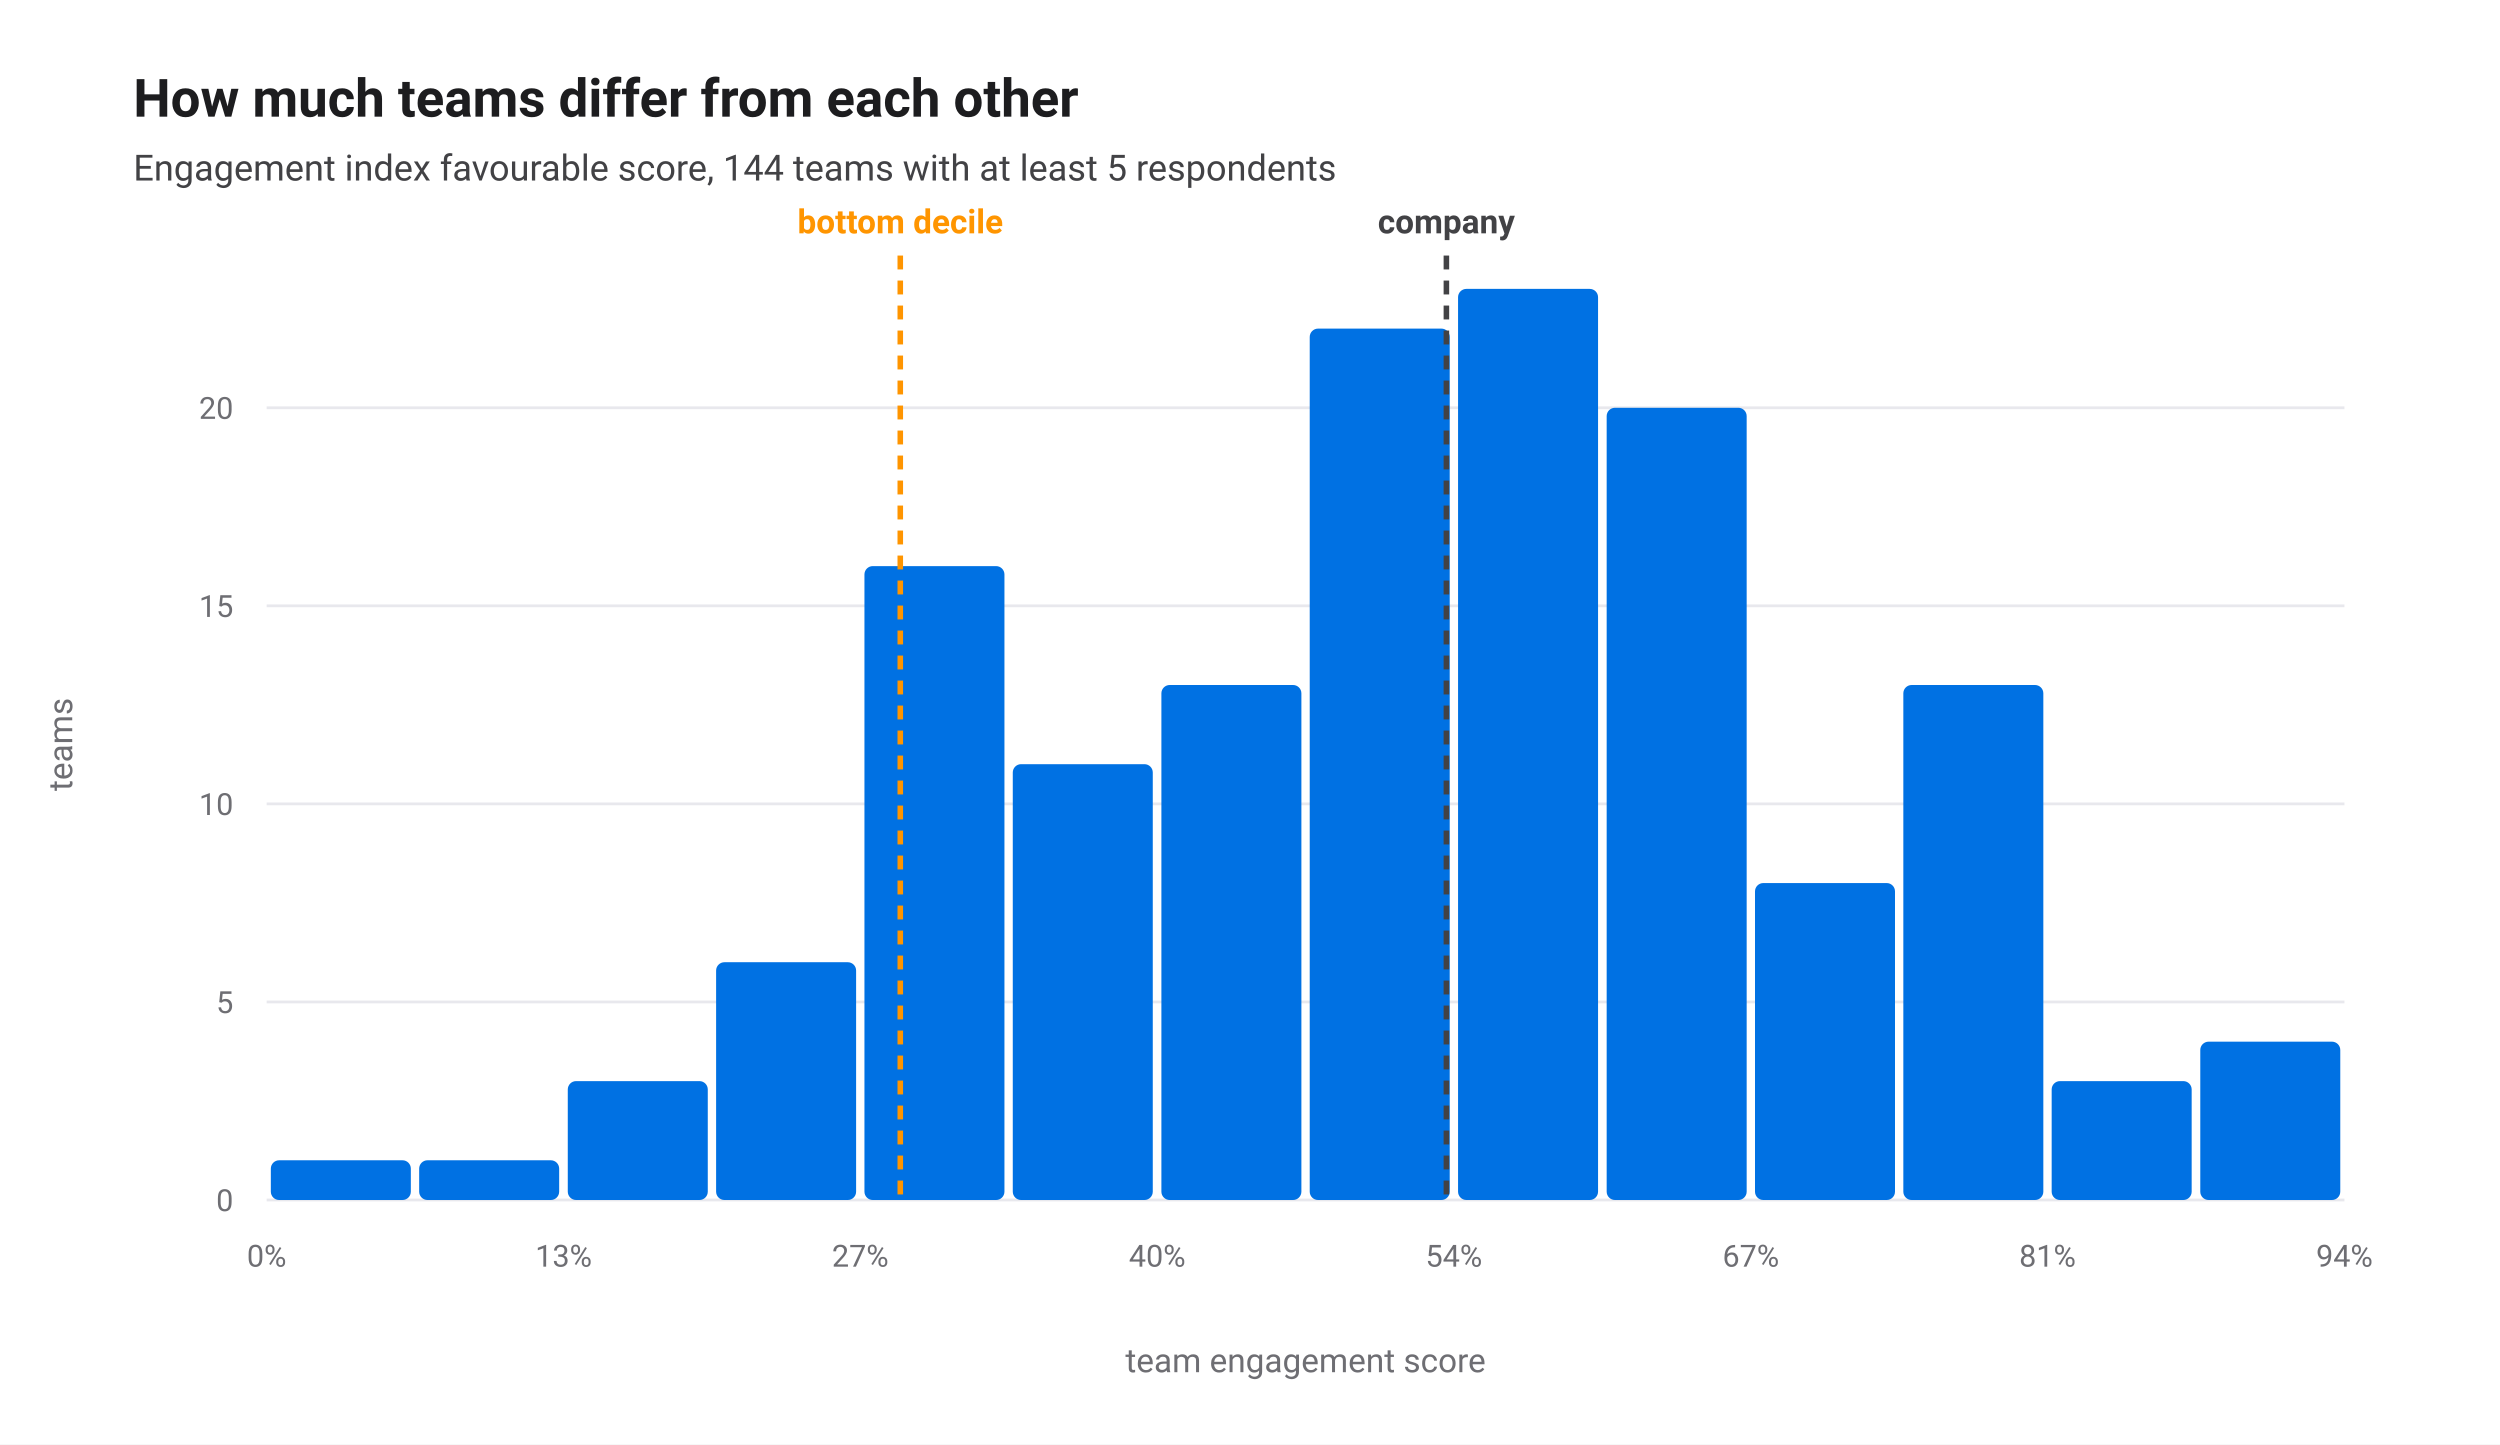
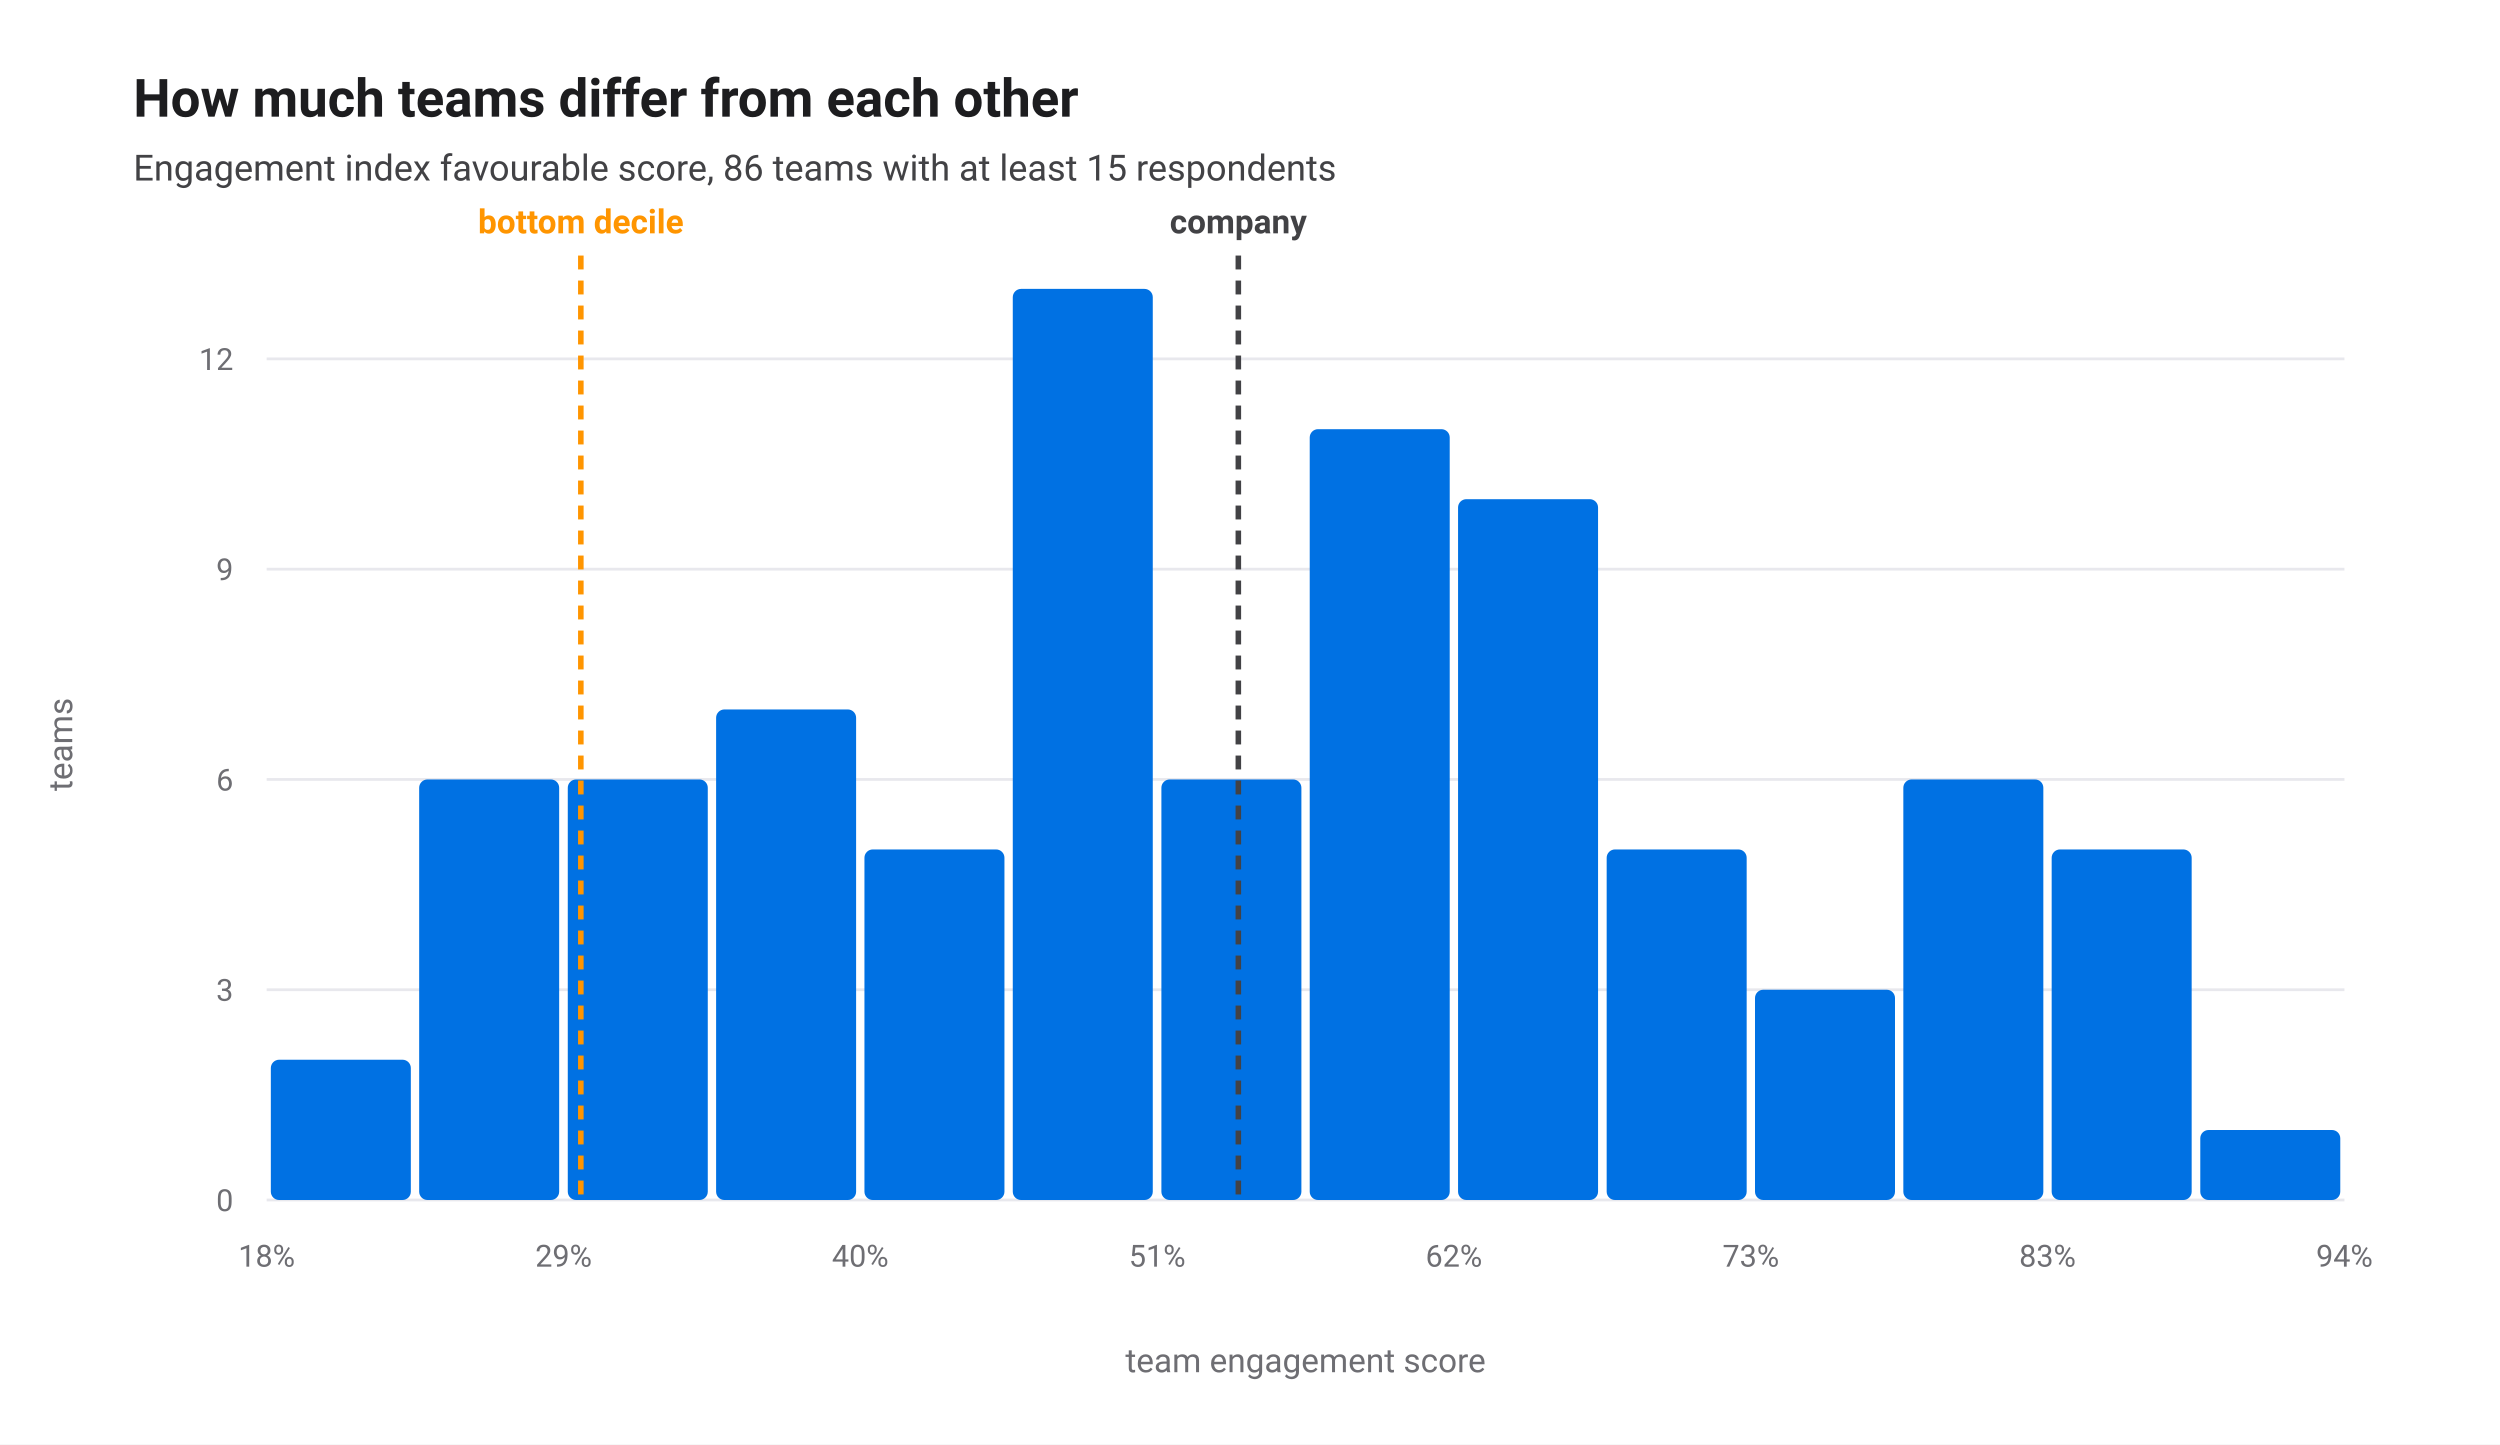
<svg xmlns="http://www.w3.org/2000/svg" viewBox="0 0 900 520" width="900" height="520" role="img">
  <rect width="900" height="520" fill="#ffffff" />
  <text x="48.0" y="42.0" font-family="-apple-system, BlinkMacSystemFont, 'SF Pro Text', 'Segoe UI', Roboto, Helvetica, Arial, sans-serif" font-size="19" fill="#1d1d1f" text-anchor="start" font-weight="600" opacity="1.0">How much teams differ from each other</text>
-   <text x="48.0" y="65.0" font-family="-apple-system, BlinkMacSystemFont, 'SF Pro Text', 'Segoe UI', Roboto, Helvetica, Arial, sans-serif" font-size="13" fill="#424245" text-anchor="start" font-weight="400" opacity="1.0">Engagement index favourable score, 144 teams with at least 5 respondents</text>
+   <text x="48.0" y="65.0" font-family="-apple-system, BlinkMacSystemFont, 'SF Pro Text', 'Segoe UI', Roboto, Helvetica, Arial, sans-serif" font-size="13" fill="#424245" text-anchor="start" font-weight="400" opacity="1.0">Engagement index favourable score, 86 teams with at least 15 respondents</text>
  <line x1="96" y1="432.0" x2="844" y2="432.0" stroke="#e8e8ed" stroke-width="1" />
  <text x="84.0" y="436.0" font-family="-apple-system, BlinkMacSystemFont, 'SF Pro Text', 'Segoe UI', Roboto, Helvetica, Arial, sans-serif" font-size="11" fill="#6e6e73" text-anchor="end" font-weight="400" opacity="1.0">0</text>
-   <line x1="96" y1="360.7" x2="844" y2="360.7" stroke="#e8e8ed" stroke-width="1" />
-   <text x="84.0" y="364.7" font-family="-apple-system, BlinkMacSystemFont, 'SF Pro Text', 'Segoe UI', Roboto, Helvetica, Arial, sans-serif" font-size="11" fill="#6e6e73" text-anchor="end" font-weight="400" opacity="1.0">5</text>
-   <line x1="96" y1="289.4" x2="844" y2="289.4" stroke="#e8e8ed" stroke-width="1" />
-   <text x="84.0" y="293.4" font-family="-apple-system, BlinkMacSystemFont, 'SF Pro Text', 'Segoe UI', Roboto, Helvetica, Arial, sans-serif" font-size="11" fill="#6e6e73" text-anchor="end" font-weight="400" opacity="1.0">10</text>
-   <line x1="96" y1="218.1" x2="844" y2="218.1" stroke="#e8e8ed" stroke-width="1" />
-   <text x="84.0" y="222.1" font-family="-apple-system, BlinkMacSystemFont, 'SF Pro Text', 'Segoe UI', Roboto, Helvetica, Arial, sans-serif" font-size="11" fill="#6e6e73" text-anchor="end" font-weight="400" opacity="1.0">15</text>
-   <line x1="96" y1="146.8" x2="844" y2="146.8" stroke="#e8e8ed" stroke-width="1" />
-   <text x="84.0" y="150.8" font-family="-apple-system, BlinkMacSystemFont, 'SF Pro Text', 'Segoe UI', Roboto, Helvetica, Arial, sans-serif" font-size="11" fill="#6e6e73" text-anchor="end" font-weight="400" opacity="1.0">20</text>
-   <rect x="97.5" y="417.7" width="50.4" height="14.3" rx="3" fill="#0071e3" />
-   <rect x="150.9" y="417.7" width="50.4" height="14.3" rx="3" fill="#0071e3" />
-   <rect x="204.4" y="389.2" width="50.4" height="42.8" rx="3" fill="#0071e3" />
-   <rect x="257.8" y="346.4" width="50.4" height="85.6" rx="3" fill="#0071e3" />
-   <rect x="311.2" y="203.8" width="50.4" height="228.2" rx="3" fill="#0071e3" />
-   <rect x="364.6" y="275.1" width="50.4" height="156.9" rx="3" fill="#0071e3" />
-   <rect x="418.1" y="246.6" width="50.4" height="185.4" rx="3" fill="#0071e3" />
-   <rect x="471.5" y="118.3" width="50.4" height="313.7" rx="3" fill="#0071e3" />
-   <rect x="524.9" y="104.0" width="50.4" height="328.0" rx="3" fill="#0071e3" />
-   <rect x="578.4" y="146.8" width="50.4" height="285.2" rx="3" fill="#0071e3" />
-   <rect x="631.8" y="317.9" width="50.4" height="114.1" rx="3" fill="#0071e3" />
-   <rect x="685.2" y="246.6" width="50.4" height="185.4" rx="3" fill="#0071e3" />
-   <rect x="738.6" y="389.2" width="50.4" height="42.8" rx="3" fill="#0071e3" />
-   <rect x="792.1" y="375.0" width="50.4" height="57.0" rx="3" fill="#0071e3" />
-   <text x="96.0" y="456.0" font-family="-apple-system, BlinkMacSystemFont, 'SF Pro Text', 'Segoe UI', Roboto, Helvetica, Arial, sans-serif" font-size="11" fill="#6e6e73" text-anchor="middle" font-weight="400" opacity="1.0">0%</text>
-   <text x="202.9" y="456.0" font-family="-apple-system, BlinkMacSystemFont, 'SF Pro Text', 'Segoe UI', Roboto, Helvetica, Arial, sans-serif" font-size="11" fill="#6e6e73" text-anchor="middle" font-weight="400" opacity="1.0">13%</text>
-   <text x="309.7" y="456.0" font-family="-apple-system, BlinkMacSystemFont, 'SF Pro Text', 'Segoe UI', Roboto, Helvetica, Arial, sans-serif" font-size="11" fill="#6e6e73" text-anchor="middle" font-weight="400" opacity="1.0">27%</text>
-   <text x="416.6" y="456.0" font-family="-apple-system, BlinkMacSystemFont, 'SF Pro Text', 'Segoe UI', Roboto, Helvetica, Arial, sans-serif" font-size="11" fill="#6e6e73" text-anchor="middle" font-weight="400" opacity="1.0">40%</text>
-   <text x="523.4" y="456.0" font-family="-apple-system, BlinkMacSystemFont, 'SF Pro Text', 'Segoe UI', Roboto, Helvetica, Arial, sans-serif" font-size="11" fill="#6e6e73" text-anchor="middle" font-weight="400" opacity="1.0">54%</text>
-   <text x="630.3" y="456.0" font-family="-apple-system, BlinkMacSystemFont, 'SF Pro Text', 'Segoe UI', Roboto, Helvetica, Arial, sans-serif" font-size="11" fill="#6e6e73" text-anchor="middle" font-weight="400" opacity="1.0">67%</text>
-   <text x="737.1" y="456.0" font-family="-apple-system, BlinkMacSystemFont, 'SF Pro Text', 'Segoe UI', Roboto, Helvetica, Arial, sans-serif" font-size="11" fill="#6e6e73" text-anchor="middle" font-weight="400" opacity="1.0">81%</text>
+   <line x1="96" y1="356.3" x2="844" y2="356.3" stroke="#e8e8ed" stroke-width="1" />
+   <text x="84.0" y="360.3" font-family="-apple-system, BlinkMacSystemFont, 'SF Pro Text', 'Segoe UI', Roboto, Helvetica, Arial, sans-serif" font-size="11" fill="#6e6e73" text-anchor="end" font-weight="400" opacity="1.0">3</text>
+   <line x1="96" y1="280.6" x2="844" y2="280.6" stroke="#e8e8ed" stroke-width="1" />
+   <text x="84.0" y="284.6" font-family="-apple-system, BlinkMacSystemFont, 'SF Pro Text', 'Segoe UI', Roboto, Helvetica, Arial, sans-serif" font-size="11" fill="#6e6e73" text-anchor="end" font-weight="400" opacity="1.0">6</text>
+   <line x1="96" y1="204.9" x2="844" y2="204.9" stroke="#e8e8ed" stroke-width="1" />
+   <text x="84.0" y="208.9" font-family="-apple-system, BlinkMacSystemFont, 'SF Pro Text', 'Segoe UI', Roboto, Helvetica, Arial, sans-serif" font-size="11" fill="#6e6e73" text-anchor="end" font-weight="400" opacity="1.0">9</text>
+   <line x1="96" y1="129.2" x2="844" y2="129.2" stroke="#e8e8ed" stroke-width="1" />
+   <text x="84.0" y="133.2" font-family="-apple-system, BlinkMacSystemFont, 'SF Pro Text', 'Segoe UI', Roboto, Helvetica, Arial, sans-serif" font-size="11" fill="#6e6e73" text-anchor="end" font-weight="400" opacity="1.0">12</text>
+   <rect x="97.5" y="381.5" width="50.4" height="50.5" rx="3" fill="#0071e3" />
+   <rect x="150.9" y="280.6" width="50.4" height="151.4" rx="3" fill="#0071e3" />
+   <rect x="204.4" y="280.6" width="50.4" height="151.4" rx="3" fill="#0071e3" />
+   <rect x="257.8" y="255.4" width="50.4" height="176.6" rx="3" fill="#0071e3" />
+   <rect x="311.2" y="305.8" width="50.4" height="126.2" rx="3" fill="#0071e3" />
+   <rect x="364.6" y="104.0" width="50.4" height="328.0" rx="3" fill="#0071e3" />
+   <rect x="418.1" y="280.6" width="50.4" height="151.4" rx="3" fill="#0071e3" />
+   <rect x="471.5" y="154.5" width="50.4" height="277.5" rx="3" fill="#0071e3" />
+   <rect x="524.9" y="179.7" width="50.4" height="252.3" rx="3" fill="#0071e3" />
+   <rect x="578.4" y="305.8" width="50.4" height="126.2" rx="3" fill="#0071e3" />
+   <rect x="631.8" y="356.3" width="50.4" height="75.7" rx="3" fill="#0071e3" />
+   <rect x="685.2" y="280.6" width="50.4" height="151.4" rx="3" fill="#0071e3" />
+   <rect x="738.6" y="305.8" width="50.4" height="126.2" rx="3" fill="#0071e3" />
+   <rect x="792.1" y="406.8" width="50.4" height="25.2" rx="3" fill="#0071e3" />
+   <text x="96.0" y="456.0" font-family="-apple-system, BlinkMacSystemFont, 'SF Pro Text', 'Segoe UI', Roboto, Helvetica, Arial, sans-serif" font-size="11" fill="#6e6e73" text-anchor="middle" font-weight="400" opacity="1.0">18%</text>
+   <text x="202.9" y="456.0" font-family="-apple-system, BlinkMacSystemFont, 'SF Pro Text', 'Segoe UI', Roboto, Helvetica, Arial, sans-serif" font-size="11" fill="#6e6e73" text-anchor="middle" font-weight="400" opacity="1.0">29%</text>
+   <text x="309.7" y="456.0" font-family="-apple-system, BlinkMacSystemFont, 'SF Pro Text', 'Segoe UI', Roboto, Helvetica, Arial, sans-serif" font-size="11" fill="#6e6e73" text-anchor="middle" font-weight="400" opacity="1.0">40%</text>
+   <text x="416.6" y="456.0" font-family="-apple-system, BlinkMacSystemFont, 'SF Pro Text', 'Segoe UI', Roboto, Helvetica, Arial, sans-serif" font-size="11" fill="#6e6e73" text-anchor="middle" font-weight="400" opacity="1.0">51%</text>
+   <text x="523.4" y="456.0" font-family="-apple-system, BlinkMacSystemFont, 'SF Pro Text', 'Segoe UI', Roboto, Helvetica, Arial, sans-serif" font-size="11" fill="#6e6e73" text-anchor="middle" font-weight="400" opacity="1.0">62%</text>
+   <text x="630.3" y="456.0" font-family="-apple-system, BlinkMacSystemFont, 'SF Pro Text', 'Segoe UI', Roboto, Helvetica, Arial, sans-serif" font-size="11" fill="#6e6e73" text-anchor="middle" font-weight="400" opacity="1.0">73%</text>
+   <text x="737.1" y="456.0" font-family="-apple-system, BlinkMacSystemFont, 'SF Pro Text', 'Segoe UI', Roboto, Helvetica, Arial, sans-serif" font-size="11" fill="#6e6e73" text-anchor="middle" font-weight="400" opacity="1.0">83%</text>
  <text x="844.0" y="456.0" font-family="-apple-system, BlinkMacSystemFont, 'SF Pro Text', 'Segoe UI', Roboto, Helvetica, Arial, sans-serif" font-size="11" fill="#6e6e73" text-anchor="middle" font-weight="400" opacity="1.0">94%</text>
-   <line x1="520.7" y1="92" x2="520.7" y2="432" stroke="#424245" stroke-width="2" stroke-dasharray="5 4" />
-   <text x="520.7" y="84.0" font-family="-apple-system, BlinkMacSystemFont, 'SF Pro Text', 'Segoe UI', Roboto, Helvetica, Arial, sans-serif" font-size="12" fill="#424245" text-anchor="middle" font-weight="600" opacity="1.0">company</text>
-   <line x1="324.1" y1="92" x2="324.1" y2="432" stroke="#ff9500" stroke-width="2" stroke-dasharray="5 4" />
-   <text x="324.1" y="84.0" font-family="-apple-system, BlinkMacSystemFont, 'SF Pro Text', 'Segoe UI', Roboto, Helvetica, Arial, sans-serif" font-size="12" fill="#ff9500" text-anchor="middle" font-weight="600" opacity="1.0">bottom decile</text>
+   <line x1="445.8" y1="92" x2="445.8" y2="432" stroke="#424245" stroke-width="2" stroke-dasharray="5 4" />
+   <text x="445.8" y="84.0" font-family="-apple-system, BlinkMacSystemFont, 'SF Pro Text', 'Segoe UI', Roboto, Helvetica, Arial, sans-serif" font-size="12" fill="#424245" text-anchor="middle" font-weight="600" opacity="1.0">company</text>
+   <line x1="209.1" y1="92" x2="209.1" y2="432" stroke="#ff9500" stroke-width="2" stroke-dasharray="5 4" />
+   <text x="209.1" y="84.0" font-family="-apple-system, BlinkMacSystemFont, 'SF Pro Text', 'Segoe UI', Roboto, Helvetica, Arial, sans-serif" font-size="12" fill="#ff9500" text-anchor="middle" font-weight="600" opacity="1.0">bottom decile</text>
  <text x="470.0" y="494.0" font-family="-apple-system, BlinkMacSystemFont, 'SF Pro Text', 'Segoe UI', Roboto, Helvetica, Arial, sans-serif" font-size="12" fill="#6e6e73" text-anchor="middle" font-weight="400" opacity="1.0">team engagement score</text>
  <text x="26" y="268.0" font-family="-apple-system, BlinkMacSystemFont, 'SF Pro Text', 'Segoe UI', Roboto, Helvetica, Arial, sans-serif" font-size="12" fill="#6e6e73" text-anchor="middle" transform="rotate(-90 26 268.0)">teams</text>
</svg>
